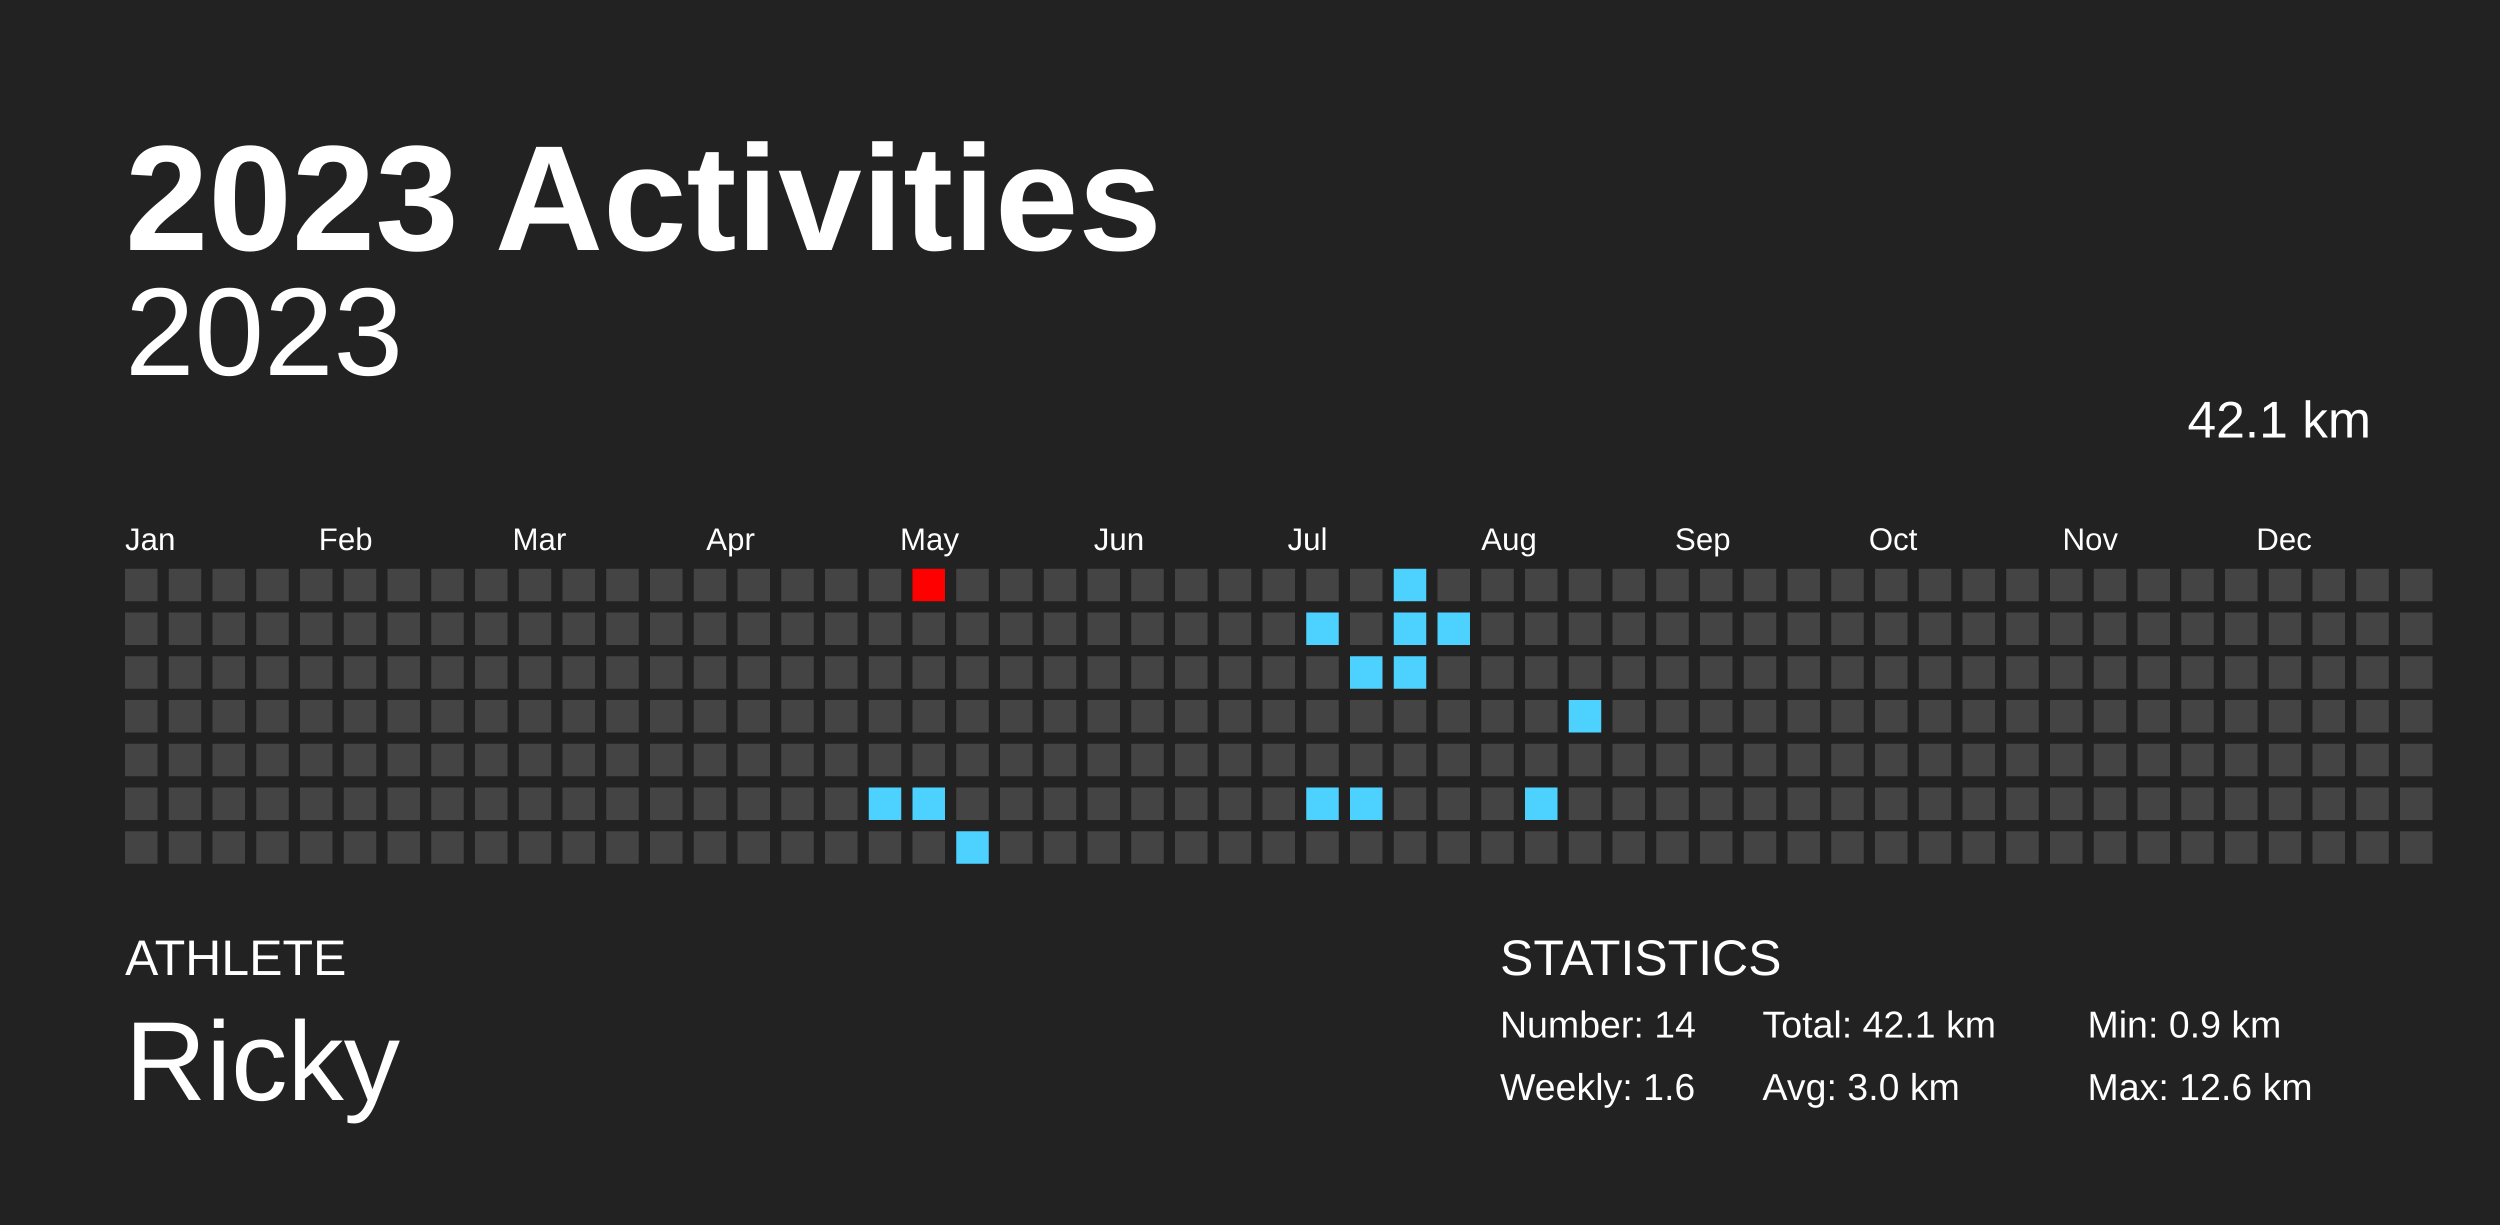
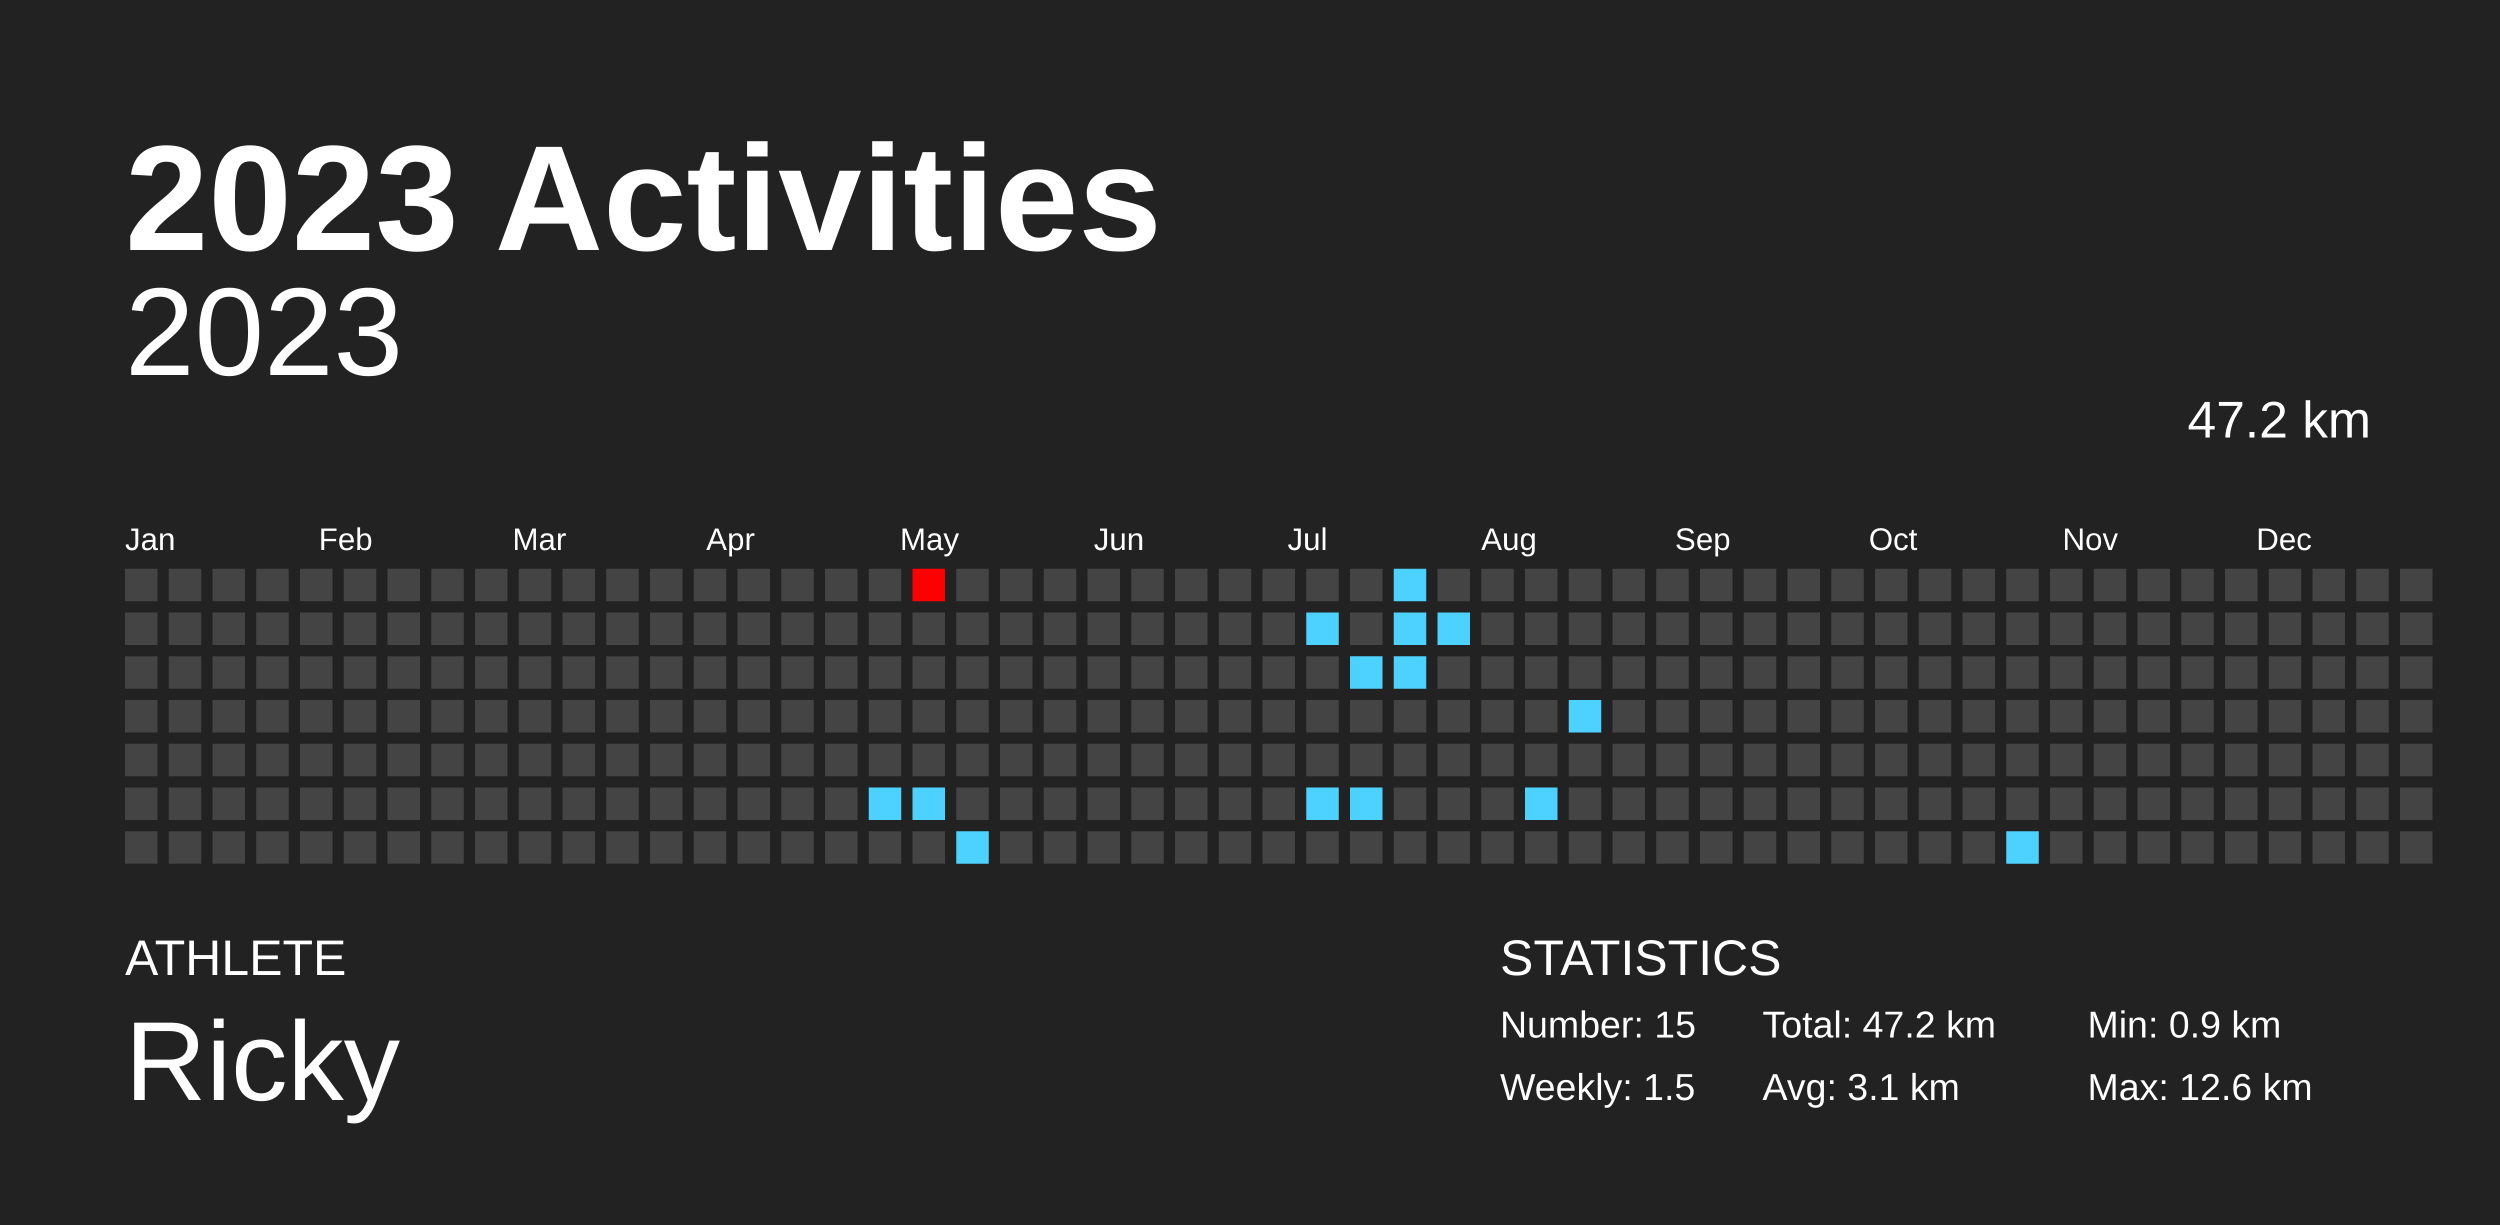
<svg xmlns="http://www.w3.org/2000/svg" baseProfile="full" height="98mm" version="1.1" viewBox="0,0,200,98" width="200mm">
  <defs />
  <rect fill="#222222" height="98" width="200" x="0" y="0" />
  <text fill="#FFFFFF" style="font-size:12px; font-family:Arial; font-weight:bold;" x="10" y="20">2023 Activities</text>
  <text fill="#FFFFFF" style="font-size:4px; font-family:Arial" x="10" y="78">ATHLETE</text>
  <text fill="#FFFFFF" style="font-size:9px; font-family:Arial" x="10" y="88">Ricky</text>
  <text fill="#FFFFFF" style="font-size:4px; font-family:Arial" x="120" y="78">STATISTICS</text>
-   <text fill="#FFFFFF" style="font-size:3px; font-family:Arial" x="120" y="83">Number: 14</text>
-   <text fill="#FFFFFF" style="font-size:3px; font-family:Arial" x="120" y="88">Weekly: 1.6</text>
-   <text fill="#FFFFFF" style="font-size:3px; font-family:Arial" x="141" y="83">Total: 42.1 km</text>
-   <text fill="#FFFFFF" style="font-size:3px; font-family:Arial" x="141" y="88">Avg: 3.0 km</text>
+   <text fill="#FFFFFF" style="font-size:3px; font-family:Arial" x="120" y="83">Number: 15</text>
+   <text fill="#FFFFFF" style="font-size:3px; font-family:Arial" x="120" y="88">Weekly: 1.5</text>
+   <text fill="#FFFFFF" style="font-size:3px; font-family:Arial" x="141" y="83">Total: 47.2 km</text>
+   <text fill="#FFFFFF" style="font-size:3px; font-family:Arial" x="141" y="88">Avg: 3.1 km</text>
  <text fill="#FFFFFF" style="font-size:3px; font-family:Arial" x="167" y="83">Min: 0.9 km</text>
  <text fill="#FFFFFF" style="font-size:3px; font-family:Arial" x="167" y="88">Max: 12.6 km</text>
  <text alignment-baseline="hanging" fill="#FFFFFF" style="font-size:10.0px; font-family:Arial;" x="10" y="30">2023</text>
-   <text alignment-baseline="hanging" fill="#FFFFFF" style="font-size:4.125px; font-family:Arial;" x="175" y="35">42.1 km</text>
+   <text alignment-baseline="hanging" fill="#FFFFFF" style="font-size:4.125px; font-family:Arial;" x="175" y="35">47.2 km</text>
  <text fill="#FFFFFF" style="font-size:2.5px; font-family:Arial" x="10.0" y="44">Jan</text>
  <text fill="#FFFFFF" style="font-size:2.5px; font-family:Arial" x="25.5" y="44">Feb</text>
  <text fill="#FFFFFF" style="font-size:2.5px; font-family:Arial" x="41.0" y="44">Mar</text>
  <text fill="#FFFFFF" style="font-size:2.5px; font-family:Arial" x="56.5" y="44">Apr</text>
  <text fill="#FFFFFF" style="font-size:2.5px; font-family:Arial" x="72.0" y="44">May</text>
  <text fill="#FFFFFF" style="font-size:2.5px; font-family:Arial" x="87.5" y="44">Jun</text>
  <text fill="#FFFFFF" style="font-size:2.5px; font-family:Arial" x="103.0" y="44">Jul</text>
  <text fill="#FFFFFF" style="font-size:2.5px; font-family:Arial" x="118.5" y="44">Aug</text>
  <text fill="#FFFFFF" style="font-size:2.5px; font-family:Arial" x="134.0" y="44">Sep</text>
  <text fill="#FFFFFF" style="font-size:2.5px; font-family:Arial" x="149.5" y="44">Oct</text>
  <text fill="#FFFFFF" style="font-size:2.5px; font-family:Arial" x="165.0" y="44">Nov</text>
  <text fill="#FFFFFF" style="font-size:2.5px; font-family:Arial" x="180.5" y="44">Dec</text>
  <rect fill="#444444" height="2.6" width="2.6" x="10.0" y="45.5" />
  <rect fill="#444444" height="2.6" width="2.6" x="10.0" y="49.0" />
  <rect fill="#444444" height="2.6" width="2.6" x="10.0" y="52.5" />
  <rect fill="#444444" height="2.6" width="2.6" x="10.0" y="56.0" />
  <rect fill="#444444" height="2.6" width="2.6" x="10.0" y="59.5" />
  <rect fill="#444444" height="2.6" width="2.6" x="10.0" y="63.0" />
  <rect fill="#444444" height="2.6" width="2.6" x="10.0" y="66.5" />
  <rect fill="#444444" height="2.6" width="2.6" x="13.5" y="45.5" />
  <rect fill="#444444" height="2.6" width="2.6" x="13.5" y="49.0" />
  <rect fill="#444444" height="2.6" width="2.6" x="13.5" y="52.5" />
  <rect fill="#444444" height="2.6" width="2.6" x="13.5" y="56.0" />
  <rect fill="#444444" height="2.6" width="2.6" x="13.5" y="59.5" />
  <rect fill="#444444" height="2.6" width="2.6" x="13.5" y="63.0" />
  <rect fill="#444444" height="2.6" width="2.6" x="13.5" y="66.5" />
  <rect fill="#444444" height="2.6" width="2.6" x="17.0" y="45.5" />
  <rect fill="#444444" height="2.6" width="2.6" x="17.0" y="49.0" />
  <rect fill="#444444" height="2.6" width="2.6" x="17.0" y="52.5" />
  <rect fill="#444444" height="2.6" width="2.6" x="17.0" y="56.0" />
  <rect fill="#444444" height="2.6" width="2.6" x="17.0" y="59.5" />
  <rect fill="#444444" height="2.6" width="2.6" x="17.0" y="63.0" />
  <rect fill="#444444" height="2.6" width="2.6" x="17.0" y="66.5" />
  <rect fill="#444444" height="2.6" width="2.6" x="20.5" y="45.5" />
  <rect fill="#444444" height="2.6" width="2.6" x="20.5" y="49.0" />
  <rect fill="#444444" height="2.6" width="2.6" x="20.5" y="52.5" />
  <rect fill="#444444" height="2.6" width="2.6" x="20.5" y="56.0" />
  <rect fill="#444444" height="2.6" width="2.6" x="20.5" y="59.5" />
  <rect fill="#444444" height="2.6" width="2.6" x="20.5" y="63.0" />
  <rect fill="#444444" height="2.6" width="2.6" x="20.5" y="66.5" />
  <rect fill="#444444" height="2.6" width="2.6" x="24.0" y="45.5" />
  <rect fill="#444444" height="2.6" width="2.6" x="24.0" y="49.0" />
  <rect fill="#444444" height="2.6" width="2.6" x="24.0" y="52.5" />
  <rect fill="#444444" height="2.6" width="2.6" x="24.0" y="56.0" />
  <rect fill="#444444" height="2.6" width="2.6" x="24.0" y="59.5" />
  <rect fill="#444444" height="2.6" width="2.6" x="24.0" y="63.0" />
  <rect fill="#444444" height="2.6" width="2.6" x="24.0" y="66.5" />
  <rect fill="#444444" height="2.6" width="2.6" x="27.5" y="45.5" />
  <rect fill="#444444" height="2.6" width="2.6" x="27.5" y="49.0" />
  <rect fill="#444444" height="2.6" width="2.6" x="27.5" y="52.5" />
  <rect fill="#444444" height="2.6" width="2.6" x="27.5" y="56.0" />
  <rect fill="#444444" height="2.6" width="2.6" x="27.5" y="59.5" />
  <rect fill="#444444" height="2.6" width="2.6" x="27.5" y="63.0" />
  <rect fill="#444444" height="2.6" width="2.6" x="27.5" y="66.5" />
  <rect fill="#444444" height="2.6" width="2.6" x="31.0" y="45.5" />
  <rect fill="#444444" height="2.6" width="2.6" x="31.0" y="49.0" />
  <rect fill="#444444" height="2.6" width="2.6" x="31.0" y="52.5" />
  <rect fill="#444444" height="2.6" width="2.6" x="31.0" y="56.0" />
  <rect fill="#444444" height="2.6" width="2.6" x="31.0" y="59.5" />
  <rect fill="#444444" height="2.6" width="2.6" x="31.0" y="63.0" />
  <rect fill="#444444" height="2.6" width="2.6" x="31.0" y="66.5" />
  <rect fill="#444444" height="2.6" width="2.6" x="34.5" y="45.5" />
  <rect fill="#444444" height="2.6" width="2.6" x="34.5" y="49.0" />
  <rect fill="#444444" height="2.6" width="2.6" x="34.5" y="52.5" />
  <rect fill="#444444" height="2.6" width="2.6" x="34.5" y="56.0" />
  <rect fill="#444444" height="2.6" width="2.6" x="34.5" y="59.5" />
  <rect fill="#444444" height="2.6" width="2.6" x="34.5" y="63.0" />
  <rect fill="#444444" height="2.6" width="2.6" x="34.5" y="66.5" />
  <rect fill="#444444" height="2.6" width="2.6" x="38.0" y="45.5" />
  <rect fill="#444444" height="2.6" width="2.6" x="38.0" y="49.0" />
  <rect fill="#444444" height="2.6" width="2.6" x="38.0" y="52.5" />
  <rect fill="#444444" height="2.6" width="2.6" x="38.0" y="56.0" />
  <rect fill="#444444" height="2.6" width="2.6" x="38.0" y="59.5" />
  <rect fill="#444444" height="2.6" width="2.6" x="38.0" y="63.0" />
  <rect fill="#444444" height="2.6" width="2.6" x="38.0" y="66.5" />
  <rect fill="#444444" height="2.6" width="2.6" x="41.5" y="45.5" />
  <rect fill="#444444" height="2.6" width="2.6" x="41.5" y="49.0" />
  <rect fill="#444444" height="2.6" width="2.6" x="41.5" y="52.5" />
  <rect fill="#444444" height="2.6" width="2.6" x="41.5" y="56.0" />
  <rect fill="#444444" height="2.6" width="2.6" x="41.5" y="59.5" />
  <rect fill="#444444" height="2.6" width="2.6" x="41.5" y="63.0" />
  <rect fill="#444444" height="2.6" width="2.6" x="41.5" y="66.5" />
  <rect fill="#444444" height="2.6" width="2.6" x="45.0" y="45.5" />
  <rect fill="#444444" height="2.6" width="2.6" x="45.0" y="49.0" />
  <rect fill="#444444" height="2.6" width="2.6" x="45.0" y="52.5" />
  <rect fill="#444444" height="2.6" width="2.6" x="45.0" y="56.0" />
  <rect fill="#444444" height="2.6" width="2.6" x="45.0" y="59.5" />
  <rect fill="#444444" height="2.6" width="2.6" x="45.0" y="63.0" />
  <rect fill="#444444" height="2.6" width="2.6" x="45.0" y="66.5" />
  <rect fill="#444444" height="2.6" width="2.6" x="48.5" y="45.5" />
  <rect fill="#444444" height="2.6" width="2.6" x="48.5" y="49.0" />
  <rect fill="#444444" height="2.6" width="2.6" x="48.5" y="52.5" />
  <rect fill="#444444" height="2.6" width="2.6" x="48.5" y="56.0" />
  <rect fill="#444444" height="2.6" width="2.6" x="48.5" y="59.5" />
  <rect fill="#444444" height="2.6" width="2.6" x="48.5" y="63.0" />
  <rect fill="#444444" height="2.6" width="2.6" x="48.5" y="66.5" />
  <rect fill="#444444" height="2.6" width="2.6" x="52.0" y="45.5" />
  <rect fill="#444444" height="2.6" width="2.6" x="52.0" y="49.0" />
  <rect fill="#444444" height="2.6" width="2.6" x="52.0" y="52.5" />
  <rect fill="#444444" height="2.6" width="2.6" x="52.0" y="56.0" />
  <rect fill="#444444" height="2.6" width="2.6" x="52.0" y="59.5" />
  <rect fill="#444444" height="2.6" width="2.6" x="52.0" y="63.0" />
  <rect fill="#444444" height="2.6" width="2.6" x="52.0" y="66.5" />
  <rect fill="#444444" height="2.6" width="2.6" x="55.5" y="45.5" />
  <rect fill="#444444" height="2.6" width="2.6" x="55.5" y="49.0" />
  <rect fill="#444444" height="2.6" width="2.6" x="55.5" y="52.5" />
  <rect fill="#444444" height="2.6" width="2.6" x="55.5" y="56.0" />
  <rect fill="#444444" height="2.6" width="2.6" x="55.5" y="59.5" />
  <rect fill="#444444" height="2.6" width="2.6" x="55.5" y="63.0" />
  <rect fill="#444444" height="2.6" width="2.6" x="55.5" y="66.5" />
  <rect fill="#444444" height="2.6" width="2.6" x="59.0" y="45.5" />
  <rect fill="#444444" height="2.6" width="2.6" x="59.0" y="49.0" />
  <rect fill="#444444" height="2.6" width="2.6" x="59.0" y="52.5" />
  <rect fill="#444444" height="2.6" width="2.6" x="59.0" y="56.0" />
  <rect fill="#444444" height="2.6" width="2.6" x="59.0" y="59.5" />
  <rect fill="#444444" height="2.6" width="2.6" x="59.0" y="63.0" />
  <rect fill="#444444" height="2.6" width="2.6" x="59.0" y="66.5" />
  <rect fill="#444444" height="2.6" width="2.6" x="62.5" y="45.5" />
  <rect fill="#444444" height="2.6" width="2.6" x="62.5" y="49.0" />
  <rect fill="#444444" height="2.6" width="2.6" x="62.5" y="52.5" />
  <rect fill="#444444" height="2.6" width="2.6" x="62.5" y="56.0" />
  <rect fill="#444444" height="2.6" width="2.6" x="62.5" y="59.5" />
  <rect fill="#444444" height="2.6" width="2.6" x="62.5" y="63.0" />
  <rect fill="#444444" height="2.6" width="2.6" x="62.5" y="66.5" />
  <rect fill="#444444" height="2.6" width="2.6" x="66.0" y="45.5" />
  <rect fill="#444444" height="2.6" width="2.6" x="66.0" y="49.0" />
  <rect fill="#444444" height="2.6" width="2.6" x="66.0" y="52.5" />
  <rect fill="#444444" height="2.6" width="2.6" x="66.0" y="56.0" />
  <rect fill="#444444" height="2.6" width="2.6" x="66.0" y="59.5" />
  <rect fill="#444444" height="2.6" width="2.6" x="66.0" y="63.0" />
  <rect fill="#444444" height="2.6" width="2.6" x="66.0" y="66.5" />
  <rect fill="#444444" height="2.6" width="2.6" x="69.5" y="45.5" />
  <rect fill="#444444" height="2.6" width="2.6" x="69.5" y="49.0" />
  <rect fill="#444444" height="2.6" width="2.6" x="69.5" y="52.5" />
  <rect fill="#444444" height="2.6" width="2.6" x="69.5" y="56.0" />
  <rect fill="#444444" height="2.6" width="2.6" x="69.5" y="59.5" />
  <rect fill="#4dd2ff" height="2.6" width="2.6" x="69.5" y="63.0" />
  <rect fill="#444444" height="2.6" width="2.6" x="69.5" y="66.5" />
  <rect fill="#ff0000" height="2.6" width="2.6" x="73.0" y="45.5" />
  <rect fill="#444444" height="2.6" width="2.6" x="73.0" y="49.0" />
  <rect fill="#444444" height="2.6" width="2.6" x="73.0" y="52.5" />
  <rect fill="#444444" height="2.6" width="2.6" x="73.0" y="56.0" />
  <rect fill="#444444" height="2.6" width="2.6" x="73.0" y="59.5" />
  <rect fill="#4dd2ff" height="2.6" width="2.6" x="73.0" y="63.0" />
  <rect fill="#444444" height="2.6" width="2.6" x="73.0" y="66.5" />
  <rect fill="#444444" height="2.6" width="2.6" x="76.5" y="45.5" />
  <rect fill="#444444" height="2.6" width="2.6" x="76.5" y="49.0" />
  <rect fill="#444444" height="2.6" width="2.6" x="76.5" y="52.5" />
  <rect fill="#444444" height="2.6" width="2.6" x="76.5" y="56.0" />
  <rect fill="#444444" height="2.6" width="2.6" x="76.5" y="59.5" />
  <rect fill="#444444" height="2.6" width="2.6" x="76.5" y="63.0" />
  <rect fill="#4dd2ff" height="2.6" width="2.6" x="76.5" y="66.5" />
  <rect fill="#444444" height="2.6" width="2.6" x="80.0" y="45.5" />
  <rect fill="#444444" height="2.6" width="2.6" x="80.0" y="49.0" />
  <rect fill="#444444" height="2.6" width="2.6" x="80.0" y="52.5" />
  <rect fill="#444444" height="2.6" width="2.6" x="80.0" y="56.0" />
  <rect fill="#444444" height="2.6" width="2.6" x="80.0" y="59.5" />
  <rect fill="#444444" height="2.6" width="2.6" x="80.0" y="63.0" />
  <rect fill="#444444" height="2.6" width="2.6" x="80.0" y="66.5" />
  <rect fill="#444444" height="2.6" width="2.6" x="83.5" y="45.5" />
  <rect fill="#444444" height="2.6" width="2.6" x="83.5" y="49.0" />
  <rect fill="#444444" height="2.6" width="2.6" x="83.5" y="52.5" />
  <rect fill="#444444" height="2.6" width="2.6" x="83.5" y="56.0" />
  <rect fill="#444444" height="2.6" width="2.6" x="83.5" y="59.5" />
  <rect fill="#444444" height="2.6" width="2.6" x="83.5" y="63.0" />
  <rect fill="#444444" height="2.6" width="2.6" x="83.5" y="66.5" />
  <rect fill="#444444" height="2.6" width="2.6" x="87.0" y="45.5" />
  <rect fill="#444444" height="2.6" width="2.6" x="87.0" y="49.0" />
  <rect fill="#444444" height="2.6" width="2.6" x="87.0" y="52.5" />
  <rect fill="#444444" height="2.6" width="2.6" x="87.0" y="56.0" />
  <rect fill="#444444" height="2.6" width="2.6" x="87.0" y="59.5" />
  <rect fill="#444444" height="2.6" width="2.6" x="87.0" y="63.0" />
  <rect fill="#444444" height="2.6" width="2.6" x="87.0" y="66.5" />
  <rect fill="#444444" height="2.6" width="2.6" x="90.5" y="45.5" />
  <rect fill="#444444" height="2.6" width="2.6" x="90.5" y="49.0" />
  <rect fill="#444444" height="2.6" width="2.6" x="90.5" y="52.5" />
  <rect fill="#444444" height="2.6" width="2.6" x="90.5" y="56.0" />
  <rect fill="#444444" height="2.6" width="2.6" x="90.5" y="59.5" />
  <rect fill="#444444" height="2.6" width="2.6" x="90.5" y="63.0" />
  <rect fill="#444444" height="2.6" width="2.6" x="90.5" y="66.5" />
  <rect fill="#444444" height="2.6" width="2.6" x="94.0" y="45.5" />
  <rect fill="#444444" height="2.6" width="2.6" x="94.0" y="49.0" />
  <rect fill="#444444" height="2.6" width="2.6" x="94.0" y="52.5" />
  <rect fill="#444444" height="2.6" width="2.6" x="94.0" y="56.0" />
  <rect fill="#444444" height="2.6" width="2.6" x="94.0" y="59.5" />
  <rect fill="#444444" height="2.6" width="2.6" x="94.0" y="63.0" />
  <rect fill="#444444" height="2.6" width="2.6" x="94.0" y="66.5" />
  <rect fill="#444444" height="2.6" width="2.6" x="97.5" y="45.5" />
  <rect fill="#444444" height="2.6" width="2.6" x="97.5" y="49.0" />
  <rect fill="#444444" height="2.6" width="2.6" x="97.5" y="52.5" />
  <rect fill="#444444" height="2.6" width="2.6" x="97.5" y="56.0" />
  <rect fill="#444444" height="2.6" width="2.6" x="97.5" y="59.5" />
  <rect fill="#444444" height="2.6" width="2.6" x="97.5" y="63.0" />
  <rect fill="#444444" height="2.6" width="2.6" x="97.5" y="66.5" />
  <rect fill="#444444" height="2.6" width="2.6" x="101.0" y="45.5" />
  <rect fill="#444444" height="2.6" width="2.6" x="101.0" y="49.0" />
  <rect fill="#444444" height="2.6" width="2.6" x="101.0" y="52.5" />
  <rect fill="#444444" height="2.6" width="2.6" x="101.0" y="56.0" />
  <rect fill="#444444" height="2.6" width="2.6" x="101.0" y="59.5" />
  <rect fill="#444444" height="2.6" width="2.6" x="101.0" y="63.0" />
  <rect fill="#444444" height="2.6" width="2.6" x="101.0" y="66.5" />
  <rect fill="#444444" height="2.6" width="2.6" x="104.5" y="45.5" />
  <rect fill="#4dd2ff" height="2.6" width="2.6" x="104.5" y="49.0" />
  <rect fill="#444444" height="2.6" width="2.6" x="104.5" y="52.5" />
  <rect fill="#444444" height="2.6" width="2.6" x="104.5" y="56.0" />
  <rect fill="#444444" height="2.6" width="2.6" x="104.5" y="59.5" />
  <rect fill="#4dd2ff" height="2.6" width="2.6" x="104.5" y="63.0" />
  <rect fill="#444444" height="2.6" width="2.6" x="104.5" y="66.5" />
  <rect fill="#444444" height="2.6" width="2.6" x="108.0" y="45.5" />
  <rect fill="#444444" height="2.6" width="2.6" x="108.0" y="49.0" />
  <rect fill="#4dd2ff" height="2.6" width="2.6" x="108.0" y="52.5" />
  <rect fill="#444444" height="2.6" width="2.6" x="108.0" y="56.0" />
  <rect fill="#444444" height="2.6" width="2.6" x="108.0" y="59.5" />
  <rect fill="#4dd2ff" height="2.6" width="2.6" x="108.0" y="63.0" />
  <rect fill="#444444" height="2.6" width="2.6" x="108.0" y="66.5" />
  <rect fill="#4dd2ff" height="2.6" width="2.6" x="111.5" y="45.5" />
  <rect fill="#4dd2ff" height="2.6" width="2.6" x="111.5" y="49.0" />
  <rect fill="#4dd2ff" height="2.6" width="2.6" x="111.5" y="52.5" />
  <rect fill="#444444" height="2.6" width="2.6" x="111.5" y="56.0" />
  <rect fill="#444444" height="2.6" width="2.6" x="111.5" y="59.5" />
  <rect fill="#444444" height="2.6" width="2.6" x="111.5" y="63.0" />
  <rect fill="#444444" height="2.6" width="2.6" x="111.5" y="66.5" />
  <rect fill="#444444" height="2.6" width="2.6" x="115.0" y="45.5" />
  <rect fill="#4dd2ff" height="2.6" width="2.6" x="115.0" y="49.0" />
  <rect fill="#444444" height="2.6" width="2.6" x="115.0" y="52.5" />
  <rect fill="#444444" height="2.6" width="2.6" x="115.0" y="56.0" />
  <rect fill="#444444" height="2.6" width="2.6" x="115.0" y="59.5" />
  <rect fill="#444444" height="2.6" width="2.6" x="115.0" y="63.0" />
  <rect fill="#444444" height="2.6" width="2.6" x="115.0" y="66.5" />
  <rect fill="#444444" height="2.6" width="2.6" x="118.5" y="45.5" />
  <rect fill="#444444" height="2.6" width="2.6" x="118.5" y="49.0" />
  <rect fill="#444444" height="2.6" width="2.6" x="118.5" y="52.5" />
  <rect fill="#444444" height="2.6" width="2.6" x="118.5" y="56.0" />
  <rect fill="#444444" height="2.6" width="2.6" x="118.5" y="59.5" />
  <rect fill="#444444" height="2.6" width="2.6" x="118.5" y="63.0" />
  <rect fill="#444444" height="2.6" width="2.6" x="118.5" y="66.5" />
  <rect fill="#444444" height="2.6" width="2.6" x="122.0" y="45.5" />
  <rect fill="#444444" height="2.6" width="2.6" x="122.0" y="49.0" />
  <rect fill="#444444" height="2.6" width="2.6" x="122.0" y="52.5" />
  <rect fill="#444444" height="2.6" width="2.6" x="122.0" y="56.0" />
  <rect fill="#444444" height="2.6" width="2.6" x="122.0" y="59.5" />
  <rect fill="#4dd2ff" height="2.6" width="2.6" x="122.0" y="63.0" />
  <rect fill="#444444" height="2.6" width="2.6" x="122.0" y="66.5" />
  <rect fill="#444444" height="2.6" width="2.6" x="125.5" y="45.5" />
  <rect fill="#444444" height="2.6" width="2.6" x="125.5" y="49.0" />
  <rect fill="#444444" height="2.6" width="2.6" x="125.5" y="52.5" />
  <rect fill="#4dd2ff" height="2.6" width="2.6" x="125.5" y="56.0" />
  <rect fill="#444444" height="2.6" width="2.6" x="125.5" y="59.5" />
  <rect fill="#444444" height="2.6" width="2.6" x="125.5" y="63.0" />
  <rect fill="#444444" height="2.6" width="2.6" x="125.5" y="66.5" />
  <rect fill="#444444" height="2.6" width="2.6" x="129.0" y="45.5" />
  <rect fill="#444444" height="2.6" width="2.6" x="129.0" y="49.0" />
  <rect fill="#444444" height="2.6" width="2.6" x="129.0" y="52.5" />
  <rect fill="#444444" height="2.6" width="2.6" x="129.0" y="56.0" />
  <rect fill="#444444" height="2.6" width="2.6" x="129.0" y="59.5" />
  <rect fill="#444444" height="2.6" width="2.6" x="129.0" y="63.0" />
  <rect fill="#444444" height="2.6" width="2.6" x="129.0" y="66.5" />
  <rect fill="#444444" height="2.6" width="2.6" x="132.5" y="45.5" />
  <rect fill="#444444" height="2.6" width="2.6" x="132.5" y="49.0" />
  <rect fill="#444444" height="2.6" width="2.6" x="132.5" y="52.5" />
  <rect fill="#444444" height="2.6" width="2.6" x="132.5" y="56.0" />
  <rect fill="#444444" height="2.6" width="2.6" x="132.5" y="59.5" />
  <rect fill="#444444" height="2.6" width="2.6" x="132.5" y="63.0" />
  <rect fill="#444444" height="2.6" width="2.6" x="132.5" y="66.5" />
  <rect fill="#444444" height="2.6" width="2.6" x="136.0" y="45.5" />
  <rect fill="#444444" height="2.6" width="2.6" x="136.0" y="49.0" />
  <rect fill="#444444" height="2.6" width="2.6" x="136.0" y="52.5" />
  <rect fill="#444444" height="2.6" width="2.6" x="136.0" y="56.0" />
  <rect fill="#444444" height="2.6" width="2.6" x="136.0" y="59.5" />
  <rect fill="#444444" height="2.6" width="2.6" x="136.0" y="63.0" />
  <rect fill="#444444" height="2.6" width="2.6" x="136.0" y="66.5" />
  <rect fill="#444444" height="2.6" width="2.6" x="139.5" y="45.5" />
  <rect fill="#444444" height="2.6" width="2.6" x="139.5" y="49.0" />
  <rect fill="#444444" height="2.6" width="2.6" x="139.5" y="52.5" />
  <rect fill="#444444" height="2.6" width="2.6" x="139.5" y="56.0" />
  <rect fill="#444444" height="2.6" width="2.6" x="139.5" y="59.5" />
  <rect fill="#444444" height="2.6" width="2.6" x="139.5" y="63.0" />
  <rect fill="#444444" height="2.6" width="2.6" x="139.5" y="66.5" />
  <rect fill="#444444" height="2.6" width="2.6" x="143.0" y="45.5" />
  <rect fill="#444444" height="2.6" width="2.6" x="143.0" y="49.0" />
  <rect fill="#444444" height="2.6" width="2.6" x="143.0" y="52.5" />
  <rect fill="#444444" height="2.6" width="2.6" x="143.0" y="56.0" />
  <rect fill="#444444" height="2.6" width="2.6" x="143.0" y="59.5" />
  <rect fill="#444444" height="2.6" width="2.6" x="143.0" y="63.0" />
  <rect fill="#444444" height="2.6" width="2.6" x="143.0" y="66.5" />
  <rect fill="#444444" height="2.6" width="2.6" x="146.5" y="45.5" />
  <rect fill="#444444" height="2.6" width="2.6" x="146.5" y="49.0" />
  <rect fill="#444444" height="2.6" width="2.6" x="146.5" y="52.5" />
  <rect fill="#444444" height="2.6" width="2.6" x="146.5" y="56.0" />
  <rect fill="#444444" height="2.6" width="2.6" x="146.5" y="59.5" />
  <rect fill="#444444" height="2.6" width="2.6" x="146.5" y="63.0" />
  <rect fill="#444444" height="2.6" width="2.6" x="146.5" y="66.5" />
  <rect fill="#444444" height="2.6" width="2.6" x="150.0" y="45.5" />
  <rect fill="#444444" height="2.6" width="2.6" x="150.0" y="49.0" />
  <rect fill="#444444" height="2.6" width="2.6" x="150.0" y="52.5" />
  <rect fill="#444444" height="2.6" width="2.6" x="150.0" y="56.0" />
  <rect fill="#444444" height="2.6" width="2.6" x="150.0" y="59.5" />
  <rect fill="#444444" height="2.6" width="2.6" x="150.0" y="63.0" />
  <rect fill="#444444" height="2.6" width="2.6" x="150.0" y="66.5" />
  <rect fill="#444444" height="2.6" width="2.6" x="153.5" y="45.5" />
  <rect fill="#444444" height="2.6" width="2.6" x="153.5" y="49.0" />
  <rect fill="#444444" height="2.6" width="2.6" x="153.5" y="52.5" />
  <rect fill="#444444" height="2.6" width="2.6" x="153.5" y="56.0" />
  <rect fill="#444444" height="2.6" width="2.6" x="153.5" y="59.5" />
  <rect fill="#444444" height="2.6" width="2.6" x="153.5" y="63.0" />
  <rect fill="#444444" height="2.6" width="2.6" x="153.5" y="66.5" />
  <rect fill="#444444" height="2.6" width="2.6" x="157.0" y="45.5" />
  <rect fill="#444444" height="2.6" width="2.6" x="157.0" y="49.0" />
  <rect fill="#444444" height="2.6" width="2.6" x="157.0" y="52.5" />
  <rect fill="#444444" height="2.6" width="2.6" x="157.0" y="56.0" />
  <rect fill="#444444" height="2.6" width="2.6" x="157.0" y="59.5" />
  <rect fill="#444444" height="2.6" width="2.6" x="157.0" y="63.0" />
  <rect fill="#444444" height="2.6" width="2.6" x="157.0" y="66.5" />
  <rect fill="#444444" height="2.6" width="2.6" x="160.5" y="45.5" />
  <rect fill="#444444" height="2.6" width="2.6" x="160.5" y="49.0" />
  <rect fill="#444444" height="2.6" width="2.6" x="160.5" y="52.5" />
  <rect fill="#444444" height="2.6" width="2.6" x="160.5" y="56.0" />
  <rect fill="#444444" height="2.6" width="2.6" x="160.5" y="59.5" />
  <rect fill="#444444" height="2.6" width="2.6" x="160.5" y="63.0" />
-   <rect fill="#444444" height="2.6" width="2.6" x="160.5" y="66.5" />
+   <rect fill="#4dd2ff" height="2.6" width="2.6" x="160.5" y="66.5" />
  <rect fill="#444444" height="2.6" width="2.6" x="164.0" y="45.5" />
  <rect fill="#444444" height="2.6" width="2.6" x="164.0" y="49.0" />
  <rect fill="#444444" height="2.6" width="2.6" x="164.0" y="52.5" />
  <rect fill="#444444" height="2.6" width="2.6" x="164.0" y="56.0" />
  <rect fill="#444444" height="2.6" width="2.6" x="164.0" y="59.5" />
  <rect fill="#444444" height="2.6" width="2.6" x="164.0" y="63.0" />
  <rect fill="#444444" height="2.6" width="2.6" x="164.0" y="66.5" />
  <rect fill="#444444" height="2.6" width="2.6" x="167.5" y="45.5" />
  <rect fill="#444444" height="2.6" width="2.6" x="167.5" y="49.0" />
  <rect fill="#444444" height="2.6" width="2.6" x="167.5" y="52.5" />
  <rect fill="#444444" height="2.6" width="2.6" x="167.5" y="56.0" />
  <rect fill="#444444" height="2.6" width="2.6" x="167.5" y="59.5" />
  <rect fill="#444444" height="2.6" width="2.6" x="167.5" y="63.0" />
  <rect fill="#444444" height="2.6" width="2.6" x="167.5" y="66.5" />
  <rect fill="#444444" height="2.6" width="2.6" x="171.0" y="45.5" />
  <rect fill="#444444" height="2.6" width="2.6" x="171.0" y="49.0" />
  <rect fill="#444444" height="2.6" width="2.6" x="171.0" y="52.5" />
  <rect fill="#444444" height="2.6" width="2.6" x="171.0" y="56.0" />
  <rect fill="#444444" height="2.6" width="2.6" x="171.0" y="59.5" />
  <rect fill="#444444" height="2.6" width="2.6" x="171.0" y="63.0" />
  <rect fill="#444444" height="2.6" width="2.6" x="171.0" y="66.5" />
  <rect fill="#444444" height="2.6" width="2.6" x="174.5" y="45.5" />
  <rect fill="#444444" height="2.6" width="2.6" x="174.5" y="49.0" />
  <rect fill="#444444" height="2.6" width="2.6" x="174.5" y="52.5" />
  <rect fill="#444444" height="2.6" width="2.6" x="174.5" y="56.0" />
  <rect fill="#444444" height="2.6" width="2.6" x="174.5" y="59.5" />
  <rect fill="#444444" height="2.6" width="2.6" x="174.5" y="63.0" />
  <rect fill="#444444" height="2.6" width="2.6" x="174.5" y="66.5" />
  <rect fill="#444444" height="2.6" width="2.6" x="178.0" y="45.5" />
  <rect fill="#444444" height="2.6" width="2.6" x="178.0" y="49.0" />
  <rect fill="#444444" height="2.6" width="2.6" x="178.0" y="52.5" />
  <rect fill="#444444" height="2.6" width="2.6" x="178.0" y="56.0" />
  <rect fill="#444444" height="2.6" width="2.6" x="178.0" y="59.5" />
  <rect fill="#444444" height="2.6" width="2.6" x="178.0" y="63.0" />
  <rect fill="#444444" height="2.6" width="2.6" x="178.0" y="66.5" />
  <rect fill="#444444" height="2.6" width="2.6" x="181.5" y="45.5" />
  <rect fill="#444444" height="2.6" width="2.6" x="181.5" y="49.0" />
  <rect fill="#444444" height="2.6" width="2.6" x="181.5" y="52.5" />
  <rect fill="#444444" height="2.6" width="2.6" x="181.5" y="56.0" />
  <rect fill="#444444" height="2.6" width="2.6" x="181.5" y="59.5" />
  <rect fill="#444444" height="2.6" width="2.6" x="181.5" y="63.0" />
  <rect fill="#444444" height="2.6" width="2.6" x="181.5" y="66.5" />
  <rect fill="#444444" height="2.6" width="2.6" x="185.0" y="45.5" />
  <rect fill="#444444" height="2.6" width="2.6" x="185.0" y="49.0" />
  <rect fill="#444444" height="2.6" width="2.6" x="185.0" y="52.5" />
  <rect fill="#444444" height="2.6" width="2.6" x="185.0" y="56.0" />
  <rect fill="#444444" height="2.6" width="2.6" x="185.0" y="59.5" />
  <rect fill="#444444" height="2.6" width="2.6" x="185.0" y="63.0" />
  <rect fill="#444444" height="2.6" width="2.6" x="185.0" y="66.5" />
  <rect fill="#444444" height="2.6" width="2.6" x="188.5" y="45.5" />
  <rect fill="#444444" height="2.6" width="2.6" x="188.5" y="49.0" />
  <rect fill="#444444" height="2.6" width="2.6" x="188.5" y="52.5" />
  <rect fill="#444444" height="2.6" width="2.6" x="188.5" y="56.0" />
  <rect fill="#444444" height="2.6" width="2.6" x="188.5" y="59.5" />
  <rect fill="#444444" height="2.6" width="2.6" x="188.5" y="63.0" />
  <rect fill="#444444" height="2.6" width="2.6" x="188.5" y="66.5" />
  <rect fill="#444444" height="2.6" width="2.6" x="192.0" y="45.5" />
  <rect fill="#444444" height="2.6" width="2.6" x="192.0" y="49.0" />
  <rect fill="#444444" height="2.6" width="2.6" x="192.0" y="52.5" />
  <rect fill="#444444" height="2.6" width="2.6" x="192.0" y="56.0" />
  <rect fill="#444444" height="2.6" width="2.6" x="192.0" y="59.5" />
  <rect fill="#444444" height="2.6" width="2.6" x="192.0" y="63.0" />
  <rect fill="#444444" height="2.6" width="2.6" x="192.0" y="66.5" />
</svg>
